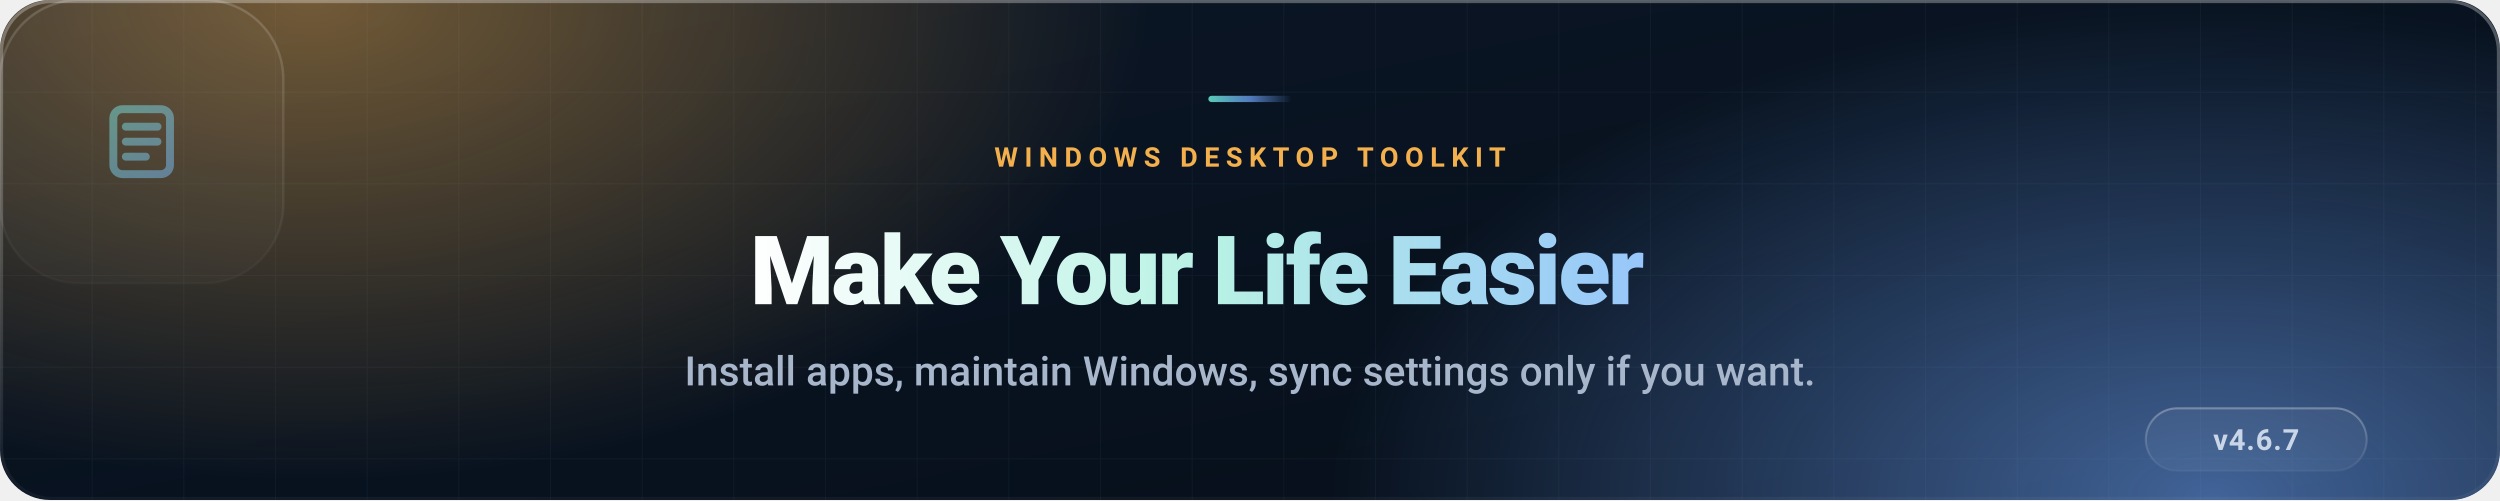
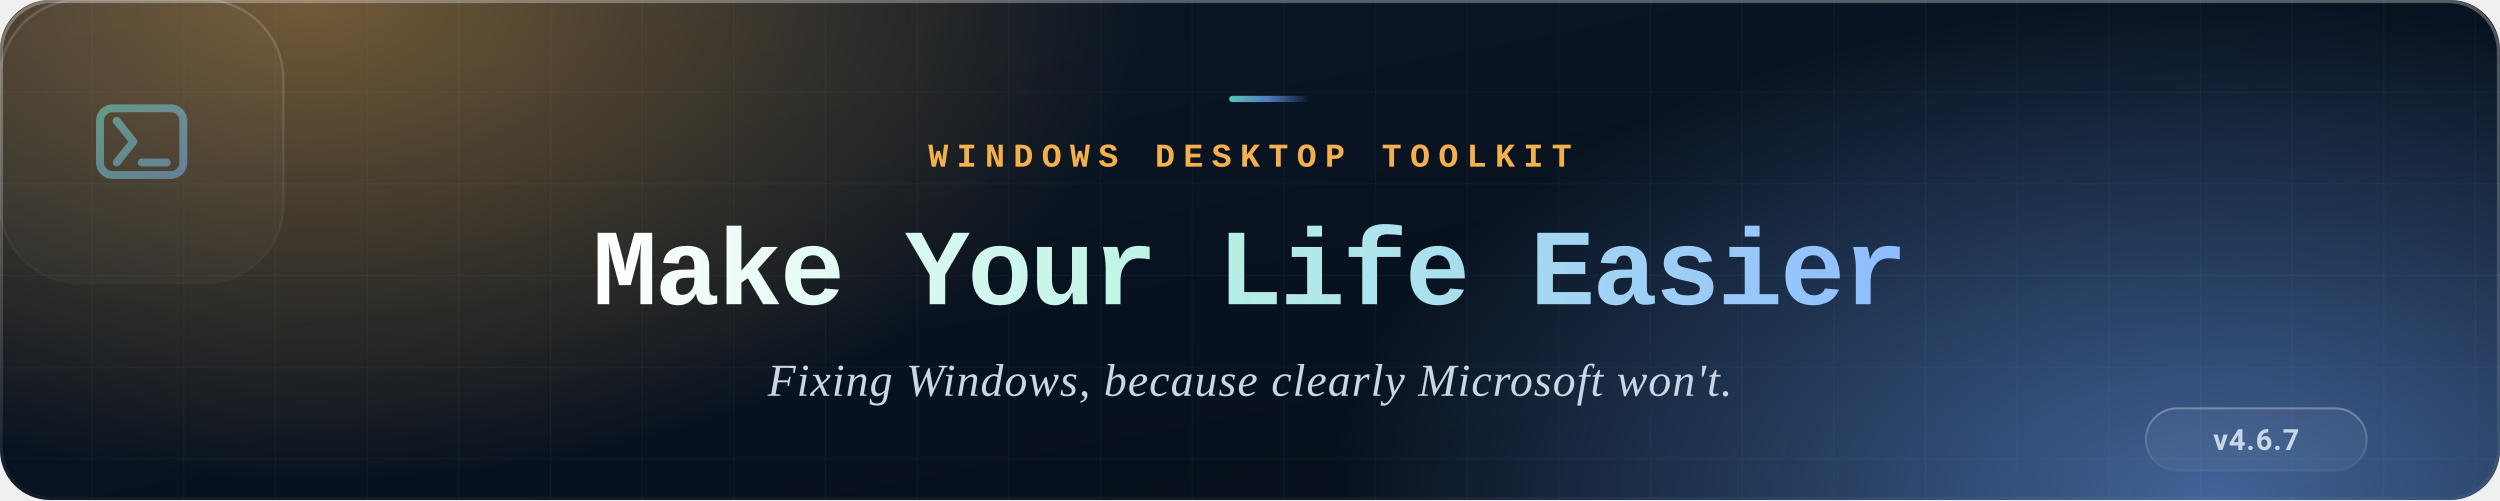
<svg xmlns="http://www.w3.org/2000/svg" viewBox="0 0 1200 240" width="1200" height="240" role="img" aria-label="Make Your Life Easier">
  <defs>
    <linearGradient id="card" x1="0" y1="0" x2="1" y2="1">
      <stop offset="0" stop-color="#0c1727" />
      <stop offset=".55" stop-color="#08121f" />
      <stop offset="1" stop-color="#060e18" />
    </linearGradient>
    <radialGradient id="gs" cx=".5" cy=".5" r=".5">
      <stop offset="0" stop-color="#71a8ff" stop-opacity=".55" />
      <stop offset="1" stop-color="#71a8ff" stop-opacity="0" />
    </radialGradient>
-     <linearGradient id="title" gradientUnits="userSpaceOnUse" x1="360" y1="0" x2="840" y2="0">
+     <linearGradient id="title" gradientUnits="userSpaceOnUse" x1="285" y1="0" x2="915" y2="1">
      <stop offset="0" stop-color="#ffffff" />
      <stop offset=".45" stop-color="#b9f2e4" />
      <stop offset="1" stop-color="#8fbcff" />
    </linearGradient>
    <linearGradient id="hair" x1="0" y1="0" x2="0" y2="1">
      <stop offset="0" stop-color="#ffffff" stop-opacity=".30" />
      <stop offset="1" stop-color="#ffffff" stop-opacity=".04" />
    </linearGradient>
    <linearGradient id="sweep" x1="0" y1="0" x2="1" y2="0">
      <stop offset="0" stop-color="#ffffff" stop-opacity="0" />
      <stop offset=".5" stop-color="#ffffff" stop-opacity=".07" />
      <stop offset="1" stop-color="#ffffff" stop-opacity="0" />
    </linearGradient>
-     <linearGradient id="rule" gradientUnits="userSpaceOnUse" x1="580" y1="0" x2="620" y2="0">
+     <linearGradient id="rule" gradientUnits="userSpaceOnUse" x1="590" y1="0" x2="630" y2="1">
      <stop offset="0" stop-color="#63e0c7" stop-opacity=".9" />
      <stop offset=".5" stop-color="#71a8ff" stop-opacity=".7" />
      <stop offset="1" stop-color="#71a8ff" stop-opacity="0" />
    </linearGradient>
    <pattern id="grid" width="44" height="44" patternUnits="userSpaceOnUse">
      <path d="M44 0H0v44" fill="none" stroke="#9fb4d0" stroke-opacity=".05" stroke-width="1" />
    </pattern>
    <clipPath id="clip">
      <rect x="0" y="0" width="1200" height="240" rx="24" />
    </clipPath>
    <radialGradient id="acc" cx=".5" cy=".5" r=".5">
      <stop offset="0" stop-color="#ffb84e" stop-opacity=".42" />
      <stop offset="1" stop-color="#ffb84e" stop-opacity="0" />
    </radialGradient>
    <linearGradient id="ink" gradientUnits="userSpaceOnUse" x1="0" y1="0" x2="24" y2="24">
      <stop offset="0" stop-color="#7bead2" />
      <stop offset="1" stop-color="#7fb2ff" />
    </linearGradient>
  </defs>
  <style>
    @keyframes drift1 { 0%,100% { transform: translate(0,0) } 50% { transform: translate(26px,-16px) } }
    @keyframes drift2 { 0%,100% { transform: translate(0,0) } 50% { transform: translate(-22px,14px) } }
    @keyframes breathe { 0%,100% { opacity:.55 } 50% { opacity:.95 } }
    @keyframes sweepx  { 0% { transform: translateX(-560px) } 100% { transform: translateX(1360px) } }
    @keyframes floaty  { 0%,100% { transform: translate(60px, 40px) } 50% { transform: translate(60px, 31px) } }
    .d1 { animation: drift1 15s ease-in-out infinite; }
    .d2 { animation: drift2 19s ease-in-out infinite; }
    .br { animation: breathe 8s ease-in-out infinite; }
    .sw { animation: sweepx 9s linear infinite; }
    .f1 { animation: floaty 7s ease-in-out infinite; }
    @media (prefers-reduced-motion: reduce) { * { animation: none !important } }
  </style>
  <g clip-path="url(#clip)">
    <rect width="1200" height="240" fill="url(#card)" />
    <rect width="1200" height="240" fill="url(#grid)" />
    <g class="d1">
      <ellipse cx="150" cy="0" rx="400" ry="230" fill="url(#acc)" />
    </g>
    <g class="d2">
      <ellipse cx="1060" cy="240" rx="420" ry="240" fill="url(#gs)" />
    </g>
    <g class="f1" opacity=".55">
      <rect width="136" height="136" rx="38" fill="#ffffff" fill-opacity=".045" stroke="url(#hair)" stroke-width="1.2" />
      <g transform="translate(44,44) scale(2)" fill="none" stroke="url(#ink)" stroke-width="1.9" stroke-linecap="round" stroke-linejoin="round" opacity=".95">
-         <rect x="5.2" y="4.2" width="13.6" height="15.6" rx="2.2" />
-         <path d="M8.2 8.4h7.6M8.2 12h7.6M8.2 15.6h4.8" />
+         <rect x="2" y="4" width="20" height="16" rx="3" />
+         <path d="M6 7l4 5-4 5 M12 17h6" />
      </g>
    </g>
    <rect class="sw" x="-560" y="0" width="560" height="240" fill="url(#sweep)" />
  </g>
  <rect x=".75" y=".75" width="1198.5" height="238.5" rx="24" fill="none" stroke="url(#hair)" stroke-width="1.5" />
  <g font-family="&quot;Segoe UI&quot;,system-ui,-apple-system,Roboto,Helvetica,Arial,sans-serif">
-     <rect x="580" y="46" width="40" height="3" rx="1.5" fill="url(#rule)" class="br" />
-     <text x="600" y="80" text-anchor="middle" font-size="13" font-weight="700" letter-spacing="3.1" fill="#ffb84e" fill-opacity=".95">WINDOWS DESKTOP TOOLKIT</text>
-     <text x="360" y="146" font-size="46" font-weight="800" letter-spacing="-1.2" fill="url(#title)">Make Your Life Easier</text>
-     <text x="600" y="185" text-anchor="middle" font-size="19.5" font-weight="500" fill="#a8b6cb">Install apps, maintain Windows, sync settings only if you want.</text>
+     <rect x="590" y="46" width="40" height="3" rx="1.5" fill="url(#rule)" class="br" />
+     <text x="600" y="80" text-anchor="middle" font-family="'Cascadia Code', 'Fira Code', Consolas, 'Courier New', monospace" font-size="16" font-weight="800" letter-spacing="4" fill="#ffb84e" fill-opacity=".95">WINDOWS DESKTOP TOOLKIT</text>
+     <text x="600" y="146" text-anchor="middle" font-family="'Cascadia Code', 'Fira Code', Consolas, 'Courier New', monospace" font-size="52" font-weight="700" letter-spacing="-1.2" fill="url(#title)">Make Your Life Easier</text>
+     <text x="600" y="190" text-anchor="middle" font-family="Georgia, 'Times New Roman', serif" font-style="italic" font-size="22" font-weight="400" letter-spacing="0.5" fill="#c9d6e8">Fixing Windows, because clearly Microsoft won't.</text>
    <g>
      <rect x="1030" y="196" width="106" height="30" rx="15" fill="#ffffff" fill-opacity=".05" stroke="url(#hair)" stroke-width="1" />
      <text x="1083.0" y="216" text-anchor="middle" font-size="14" font-weight="700" letter-spacing=".4" fill="#c9d6e8">v4.6.7</text>
    </g>
  </g>
</svg>
